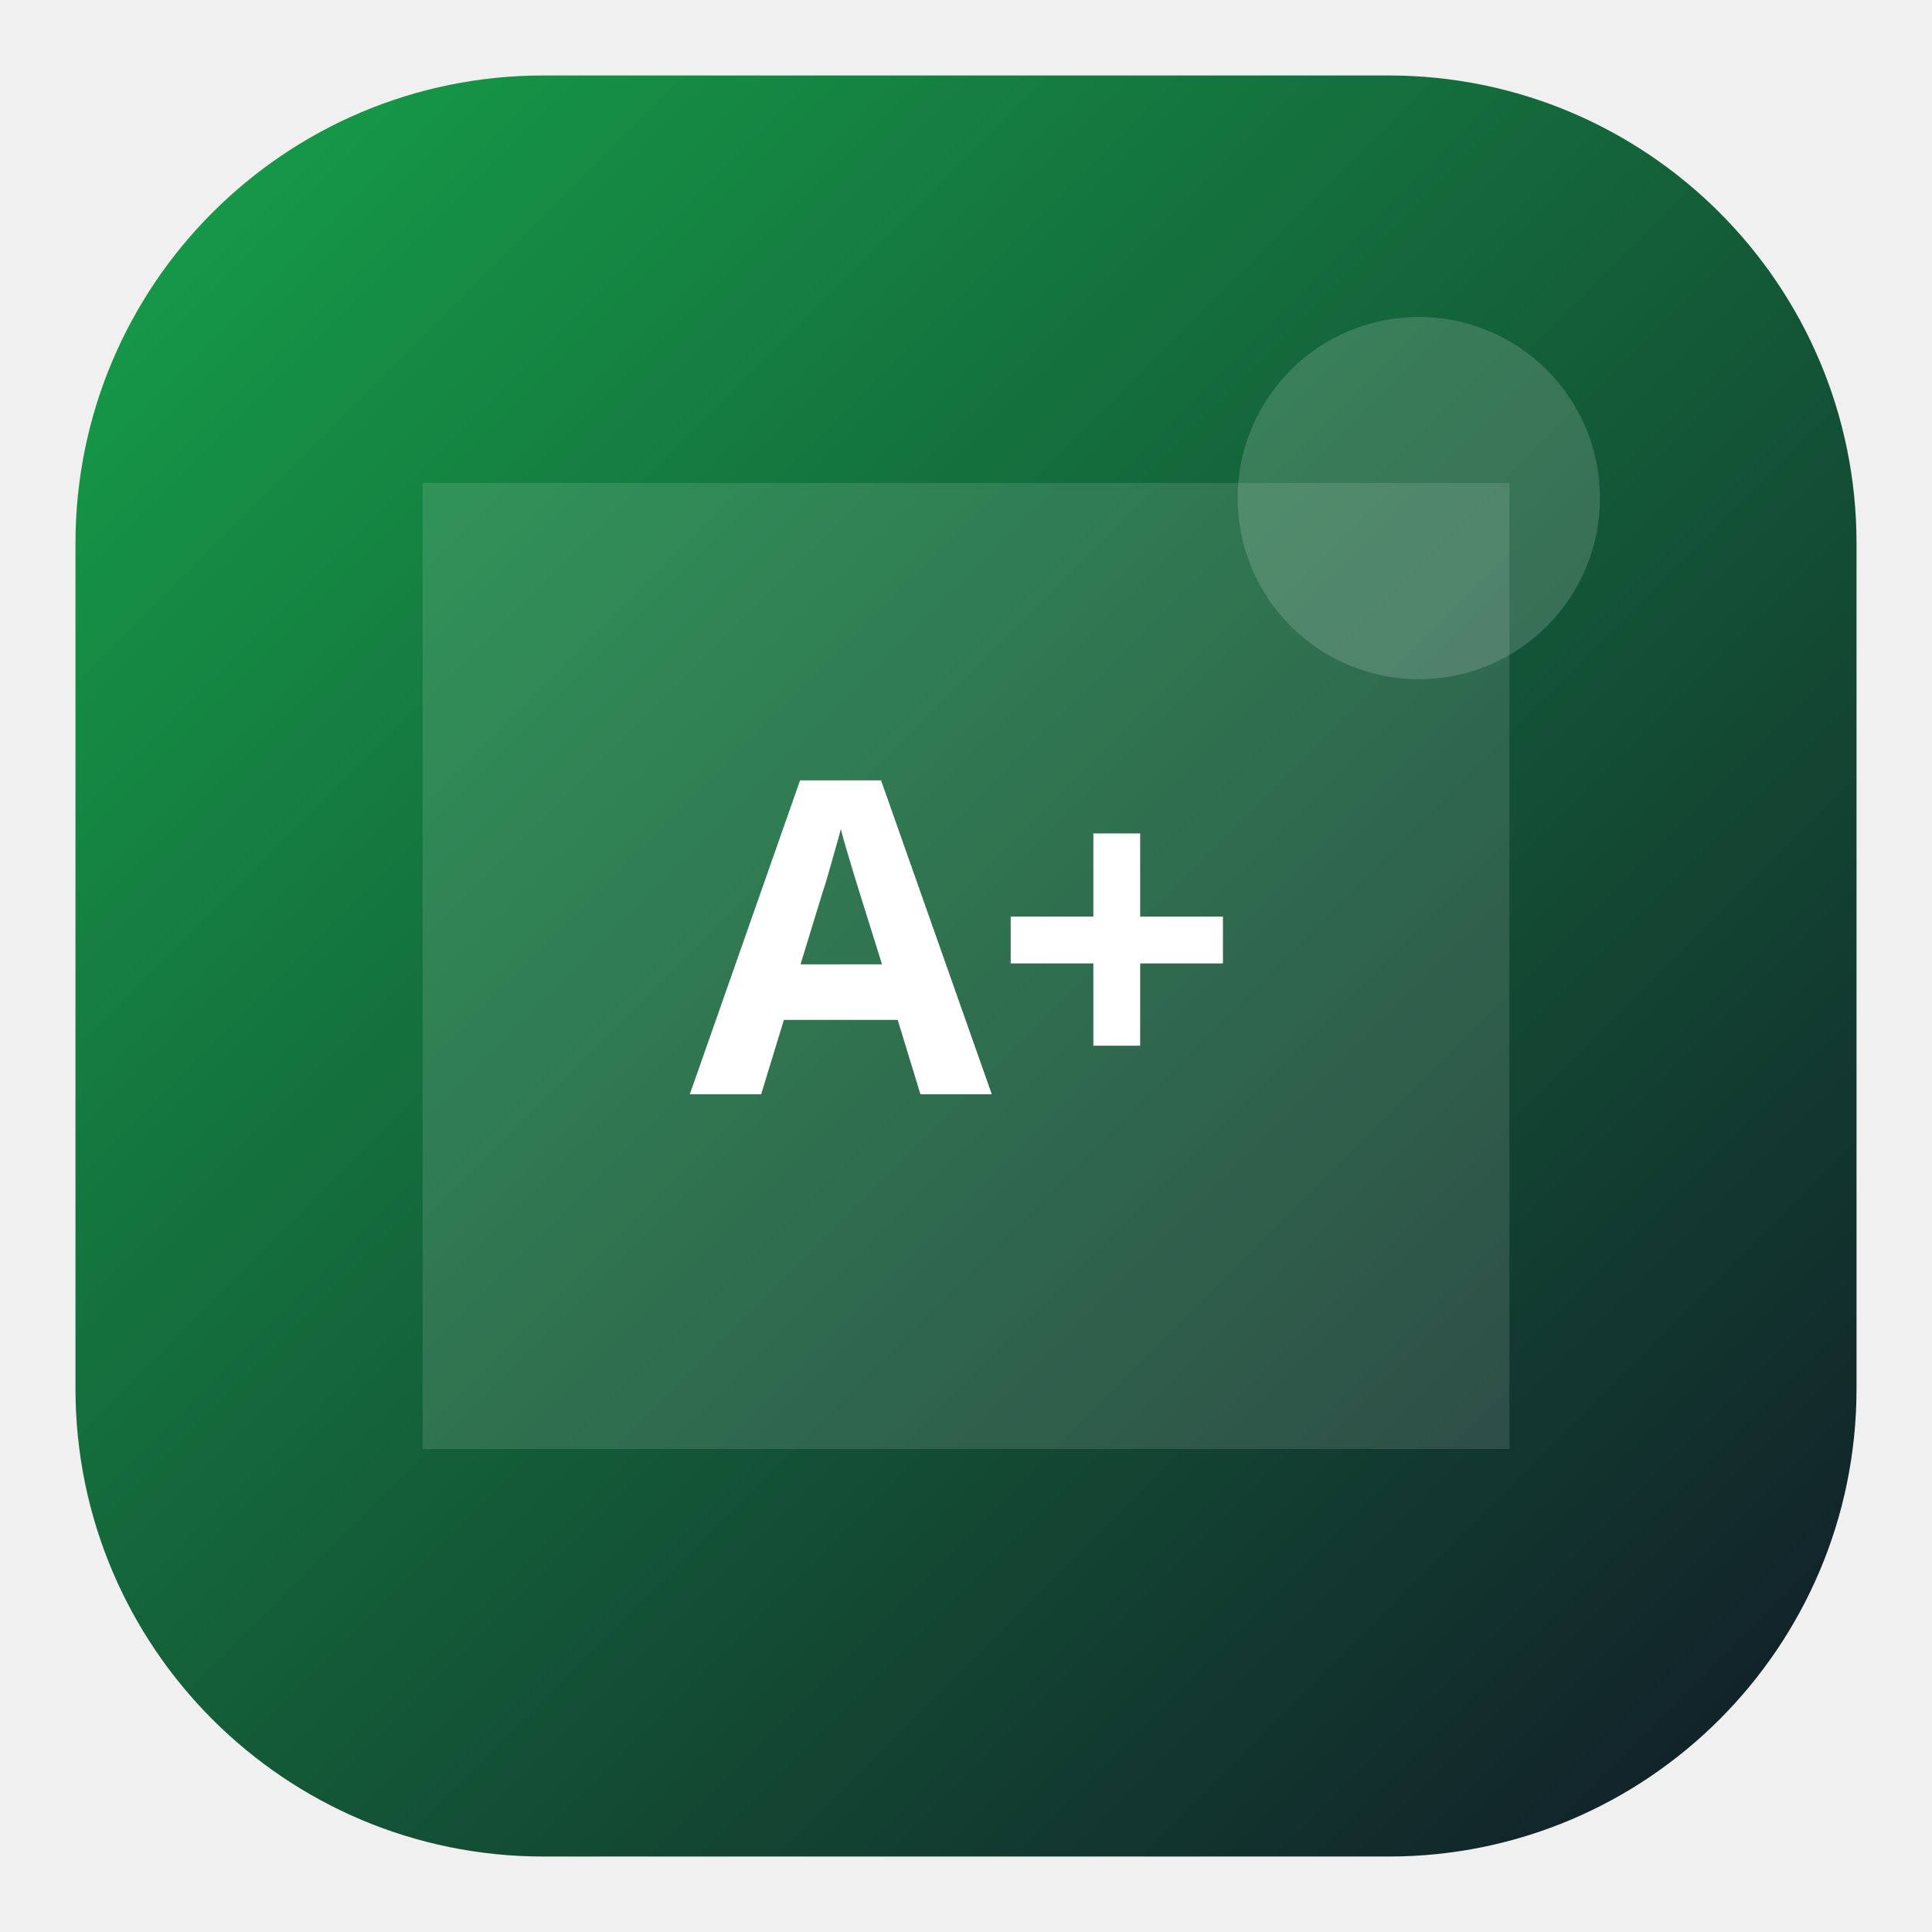
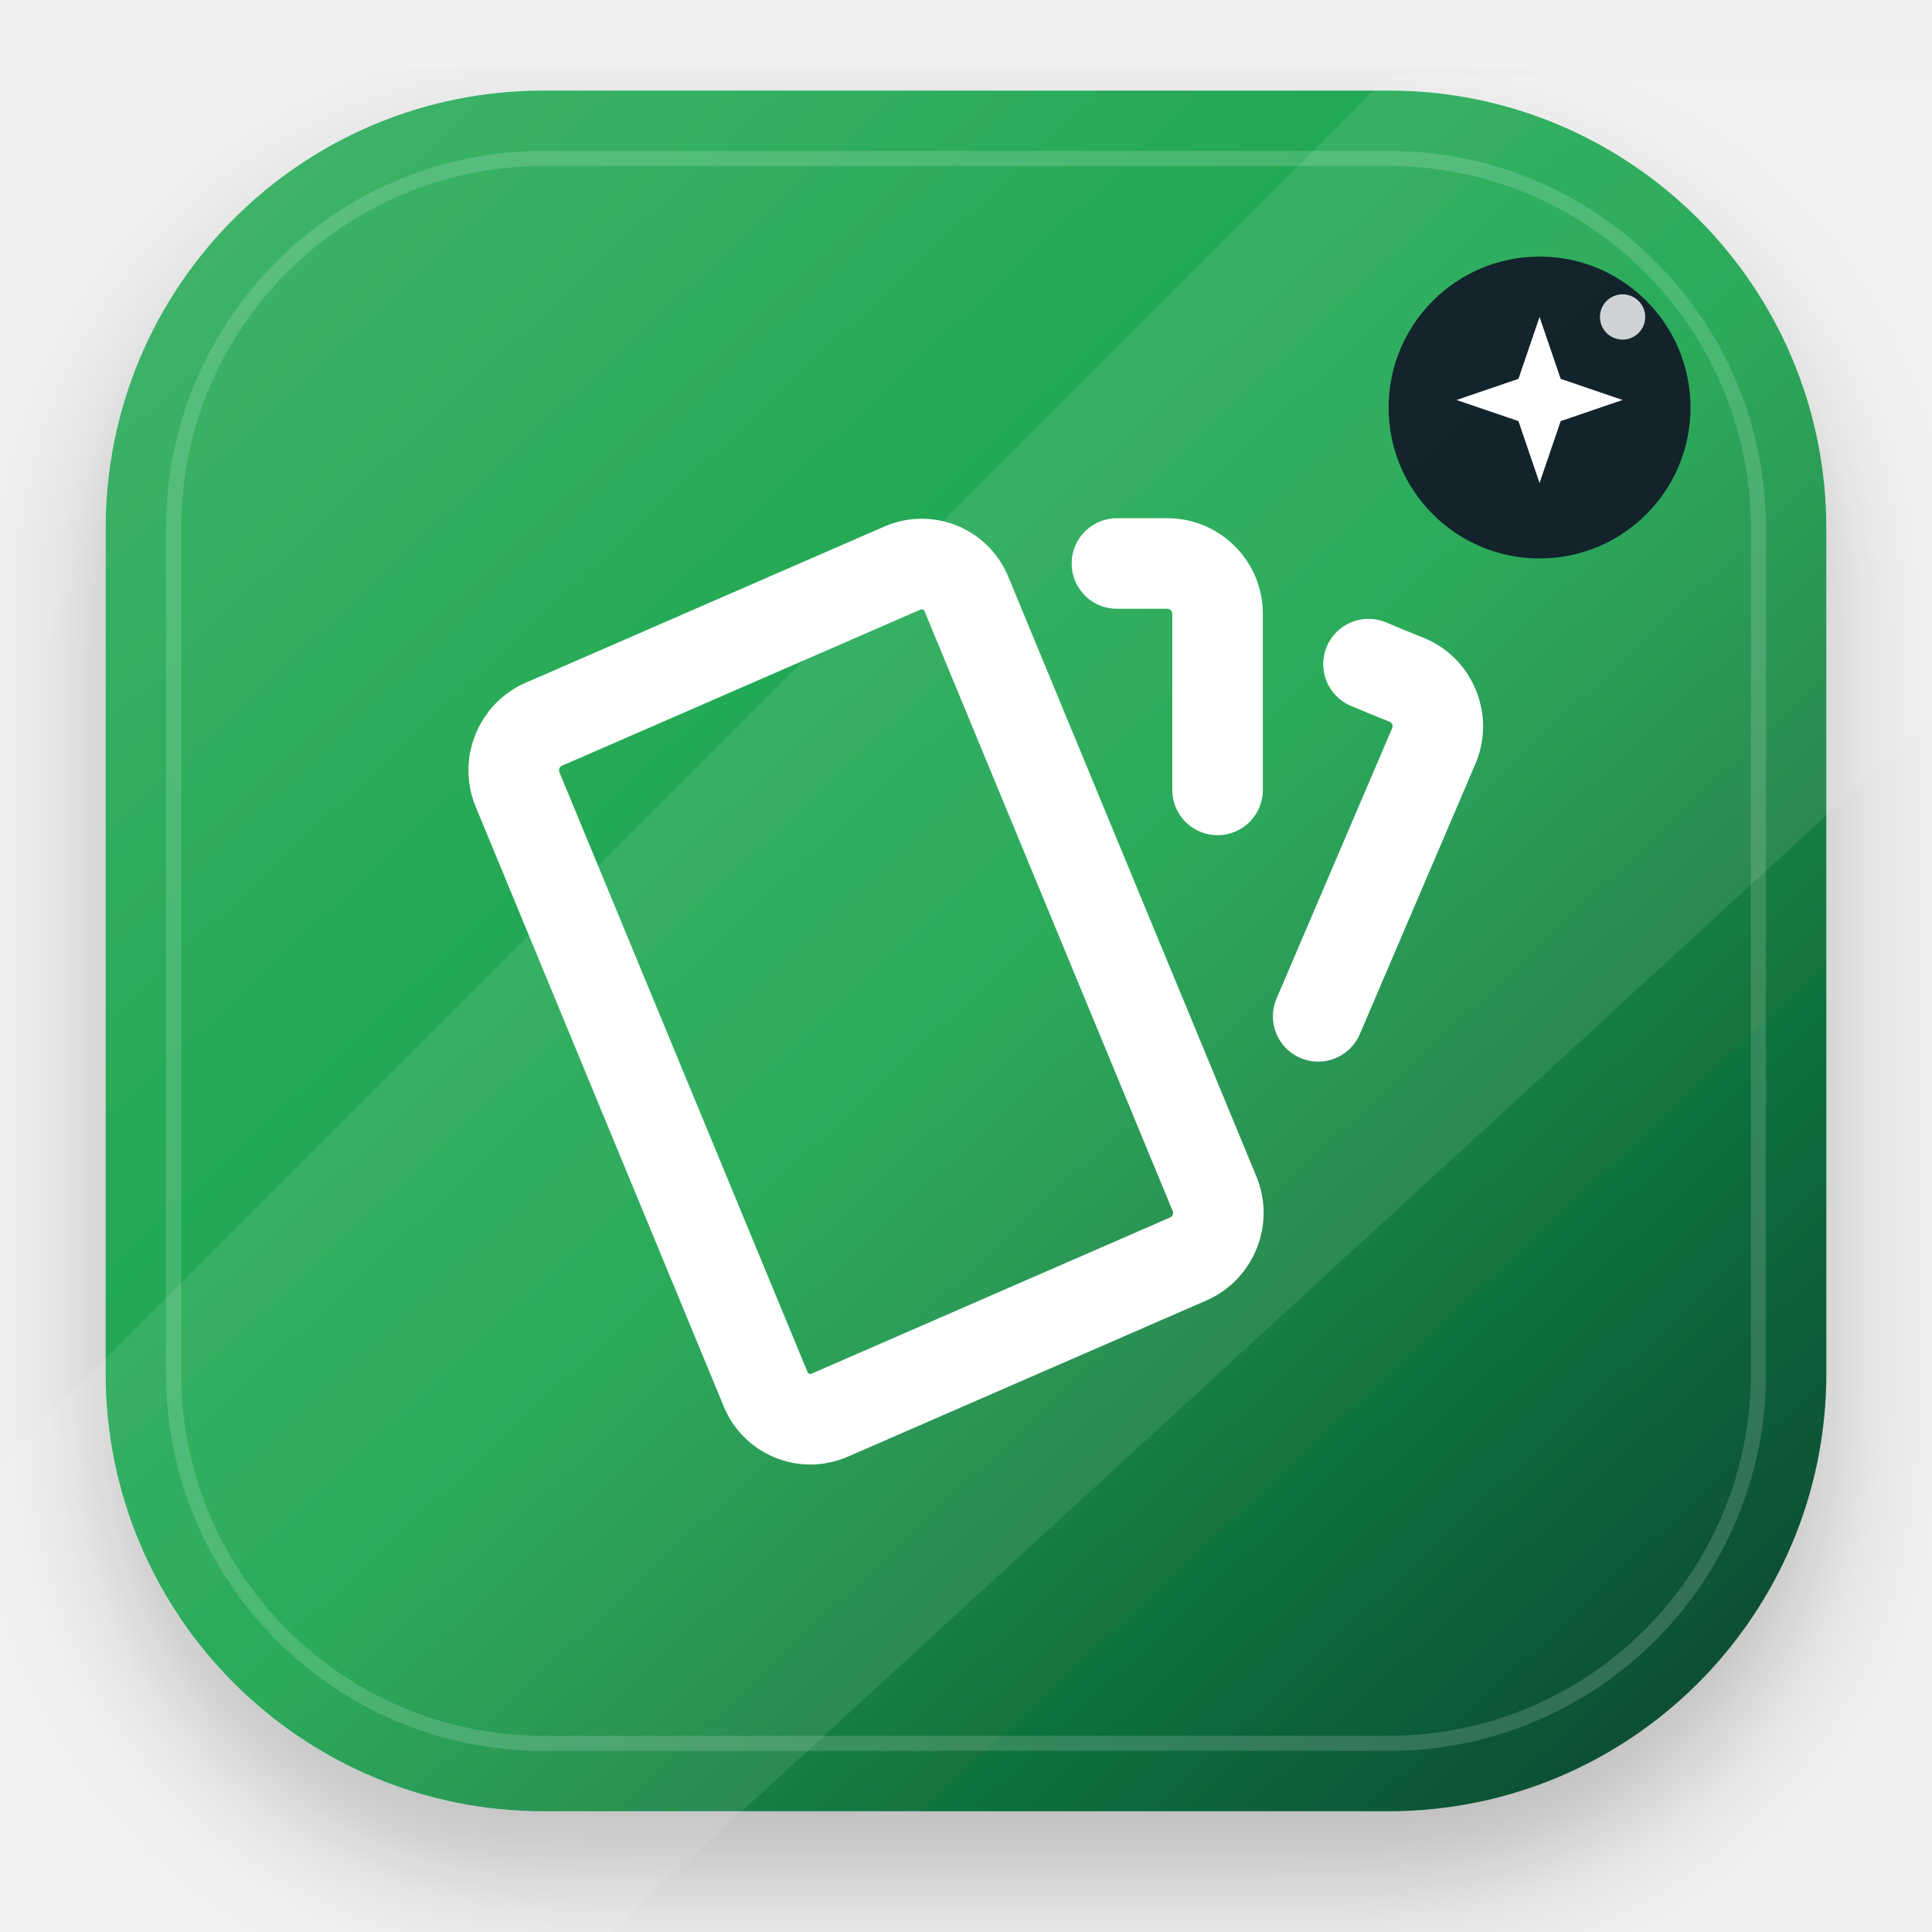
- <svg xmlns="http://www.w3.org/2000/svg" width="256" height="256" viewBox="0 0 256 256">
+ <svg xmlns="http://www.w3.org/2000/svg" width="256" height="256" viewBox="0 0 256 256" role="img" aria-label="AI 学习卡片">
  <defs>
-     <linearGradient id="g" x1="0" y1="0" x2="1" y2="1">
-       <stop stop-color="#16a34a" />
-       <stop offset="1" stop-color="#111827" />
+     <linearGradient id="bg" x1="24" y1="18" x2="230" y2="238" gradientUnits="userSpaceOnUse">
+       <stop stop-color="#40b46b" />
+       <stop offset=".52" stop-color="#16a34a" />
+       <stop offset="1" stop-color="#0d4531" />
    </linearGradient>
+     <filter id="shadow" x="-20%" y="-20%" width="140%" height="150%">
+       <feDropShadow dx="0" dy="9" stdDeviation="8" flood-color="#000" flood-opacity=".22" />
+     </filter>
  </defs>
-   <rect x="10" y="10" width="236" height="236" rx="62" fill="url(#g)" />
-   <path d="M56 64h144v128H56z" fill="#fff" opacity=".12" />
-   <circle cx="188" cy="66" r="24" fill="#fff" opacity=".16" />
-   <text x="128" y="145" text-anchor="middle" font-family="Segoe UI,Microsoft YaHei" font-size="58" font-weight="800" fill="white">A+</text>
+   <rect x="14" y="12" width="228" height="228" rx="58" fill="url(#bg)" filter="url(#shadow)" />
+   <path d="M-10 204L184 10h82v76L70 266H-10z" fill="#fff" opacity=".09" />
+   <rect x="23" y="21" width="210" height="210" rx="49" fill="none" stroke="#fff" stroke-width="2" opacity=".16" />
+   <g transform="translate(48 48) scale(6.6667)" fill="none" stroke="#fff" stroke-width="1.8" stroke-linecap="round" stroke-linejoin="round">
+     <path d="M3.604 7.197l7.138 -3.109a.96 .96 0 0 1 1.27 .527l4.924 11.902a1 1 0 0 1 -.514 1.304l-7.137 3.109a.96 .96 0 0 1 -1.271 -.527l-4.924 -11.903a1 1 0 0 1 .514 -1.304l0 .001" />
+     <path d="M15 4h1a1 1 0 0 1 1 1v3.5" />
+     <path d="M20 6c.264 .112 .52 .217 .768 .315a1 1 0 0 1 .53 1.311l-2.298 5.374" />
+   </g>
+   <g transform="translate(184 34)">
+     <circle cx="20" cy="20" r="20" fill="#101828" opacity=".92" />
+     <path d="M20 8l2.8 8.2L31 19l-8.2 2.8L20 30l-2.8-8.2L9 19l8.2-2.8z" fill="#fff" />
+     <circle cx="31" cy="8" r="3" fill="#fff" opacity=".8" />
+   </g>
</svg>
